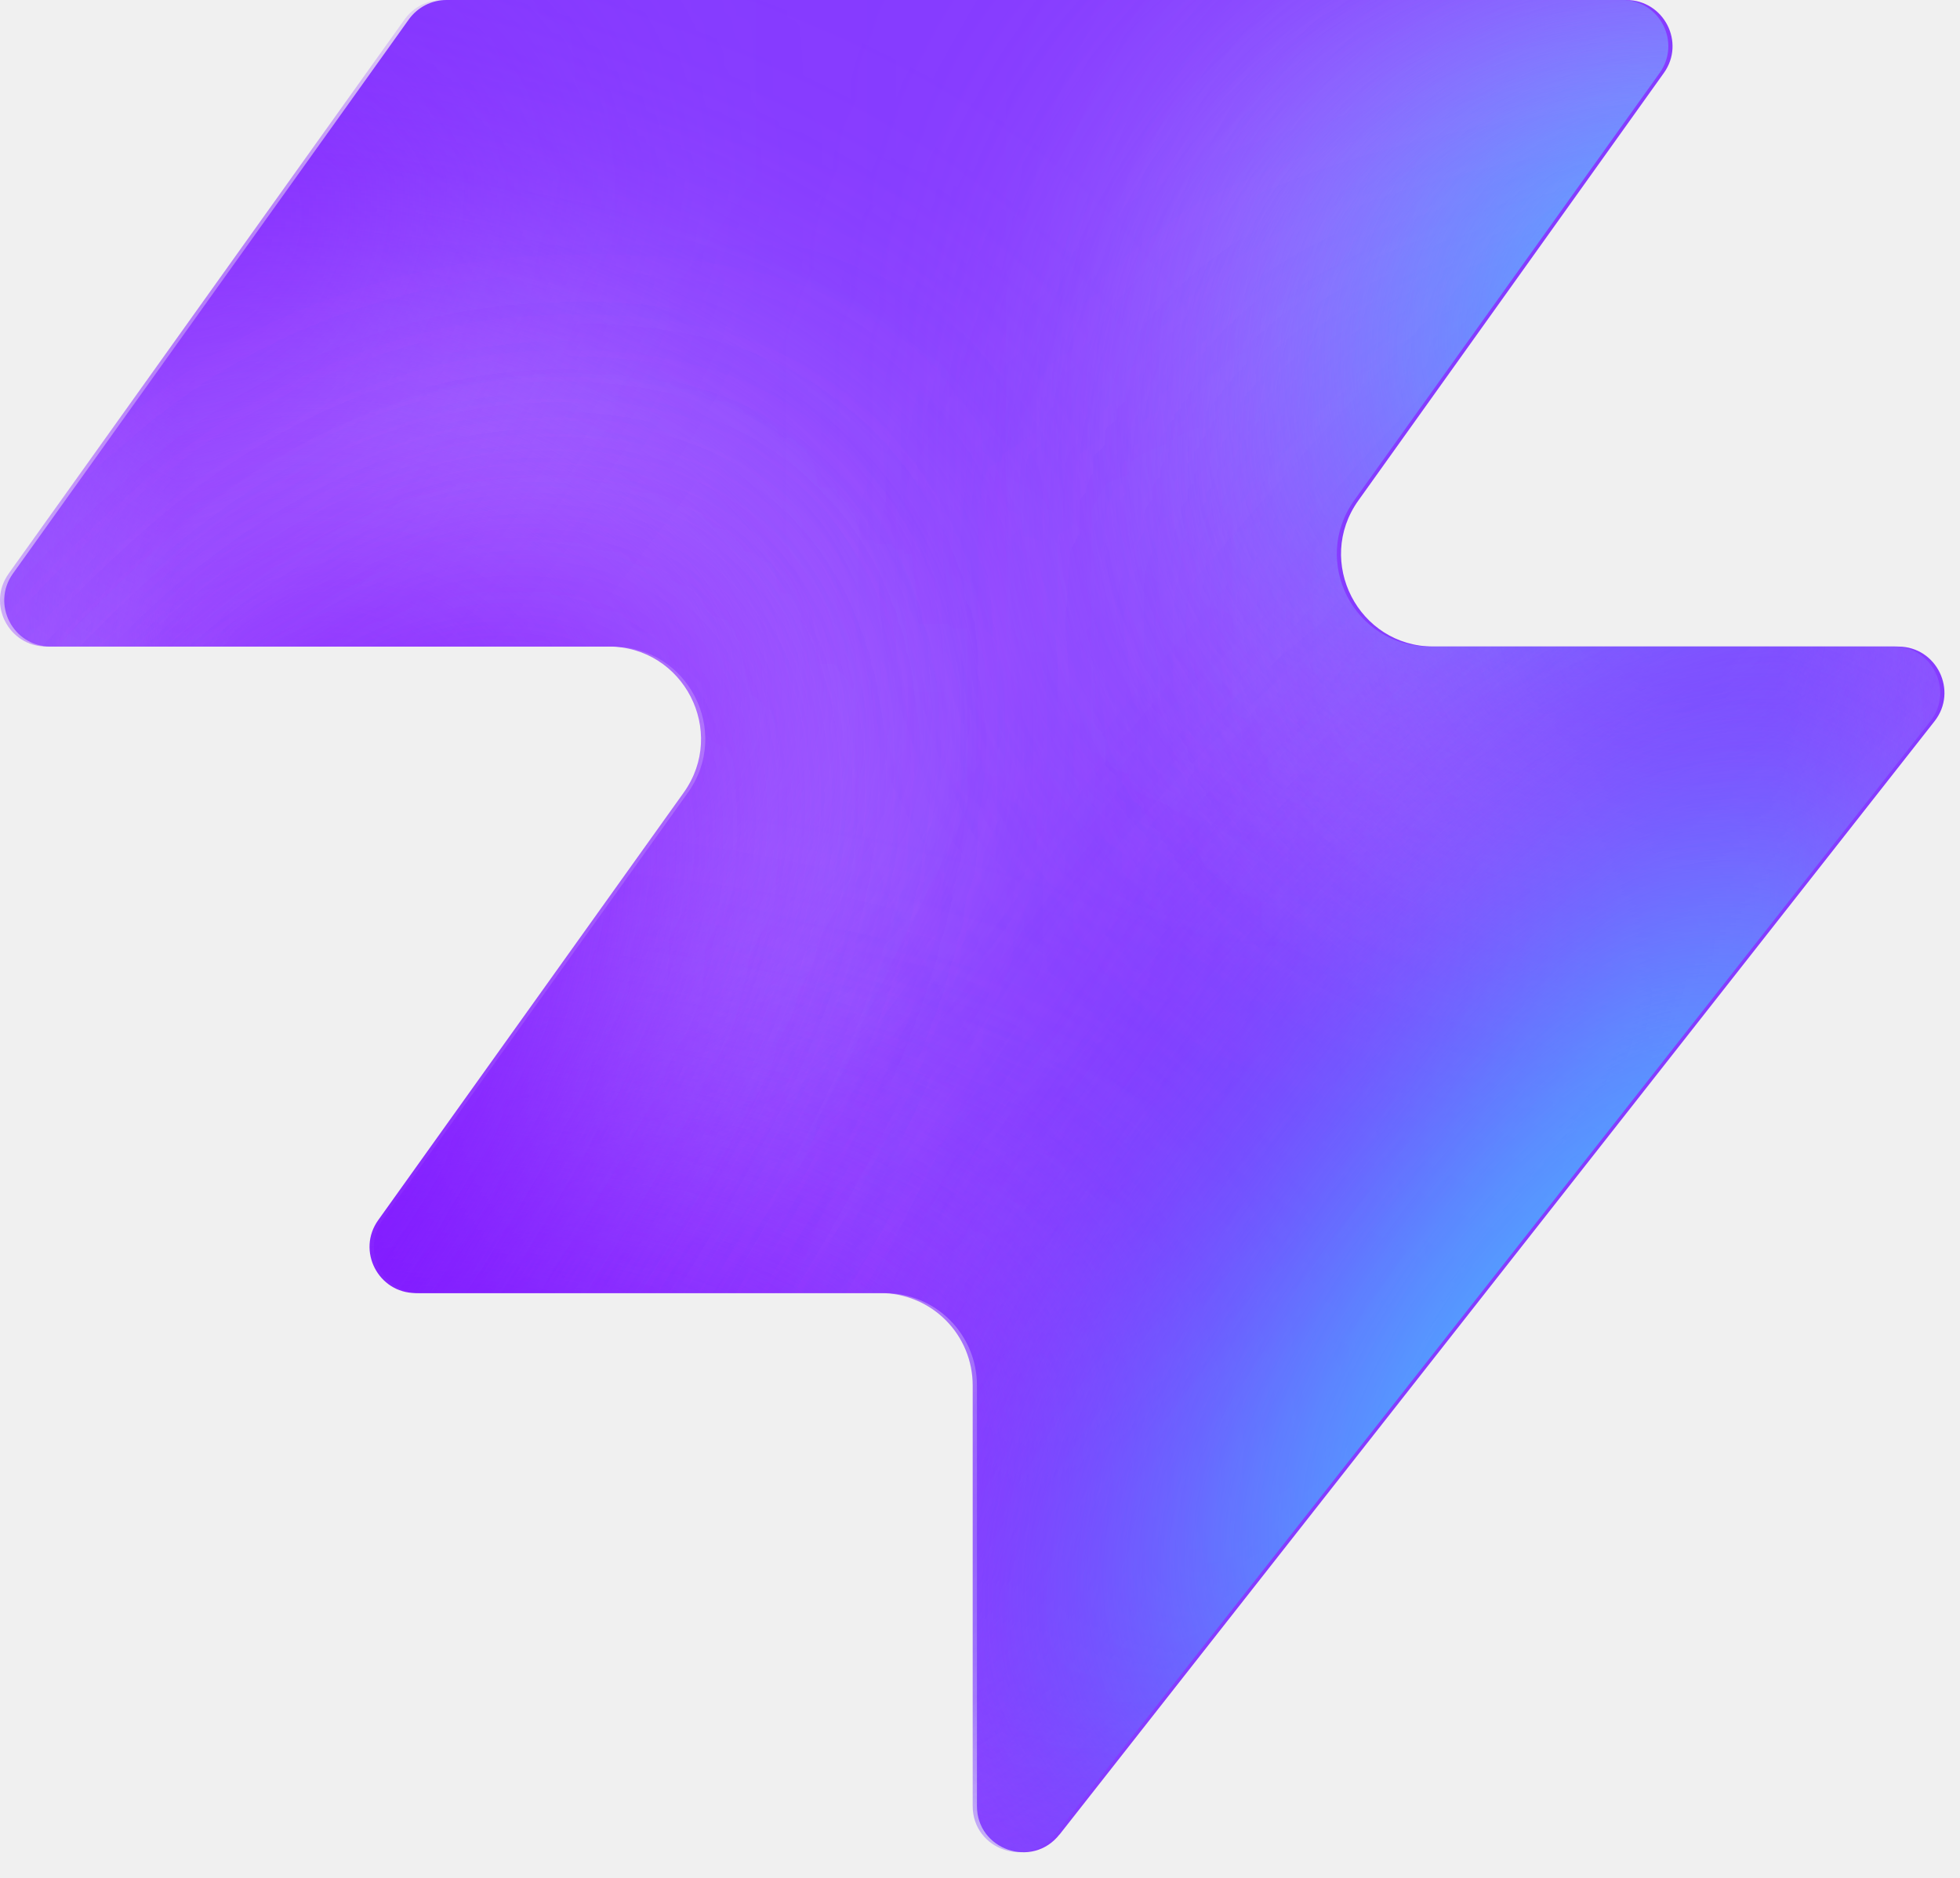
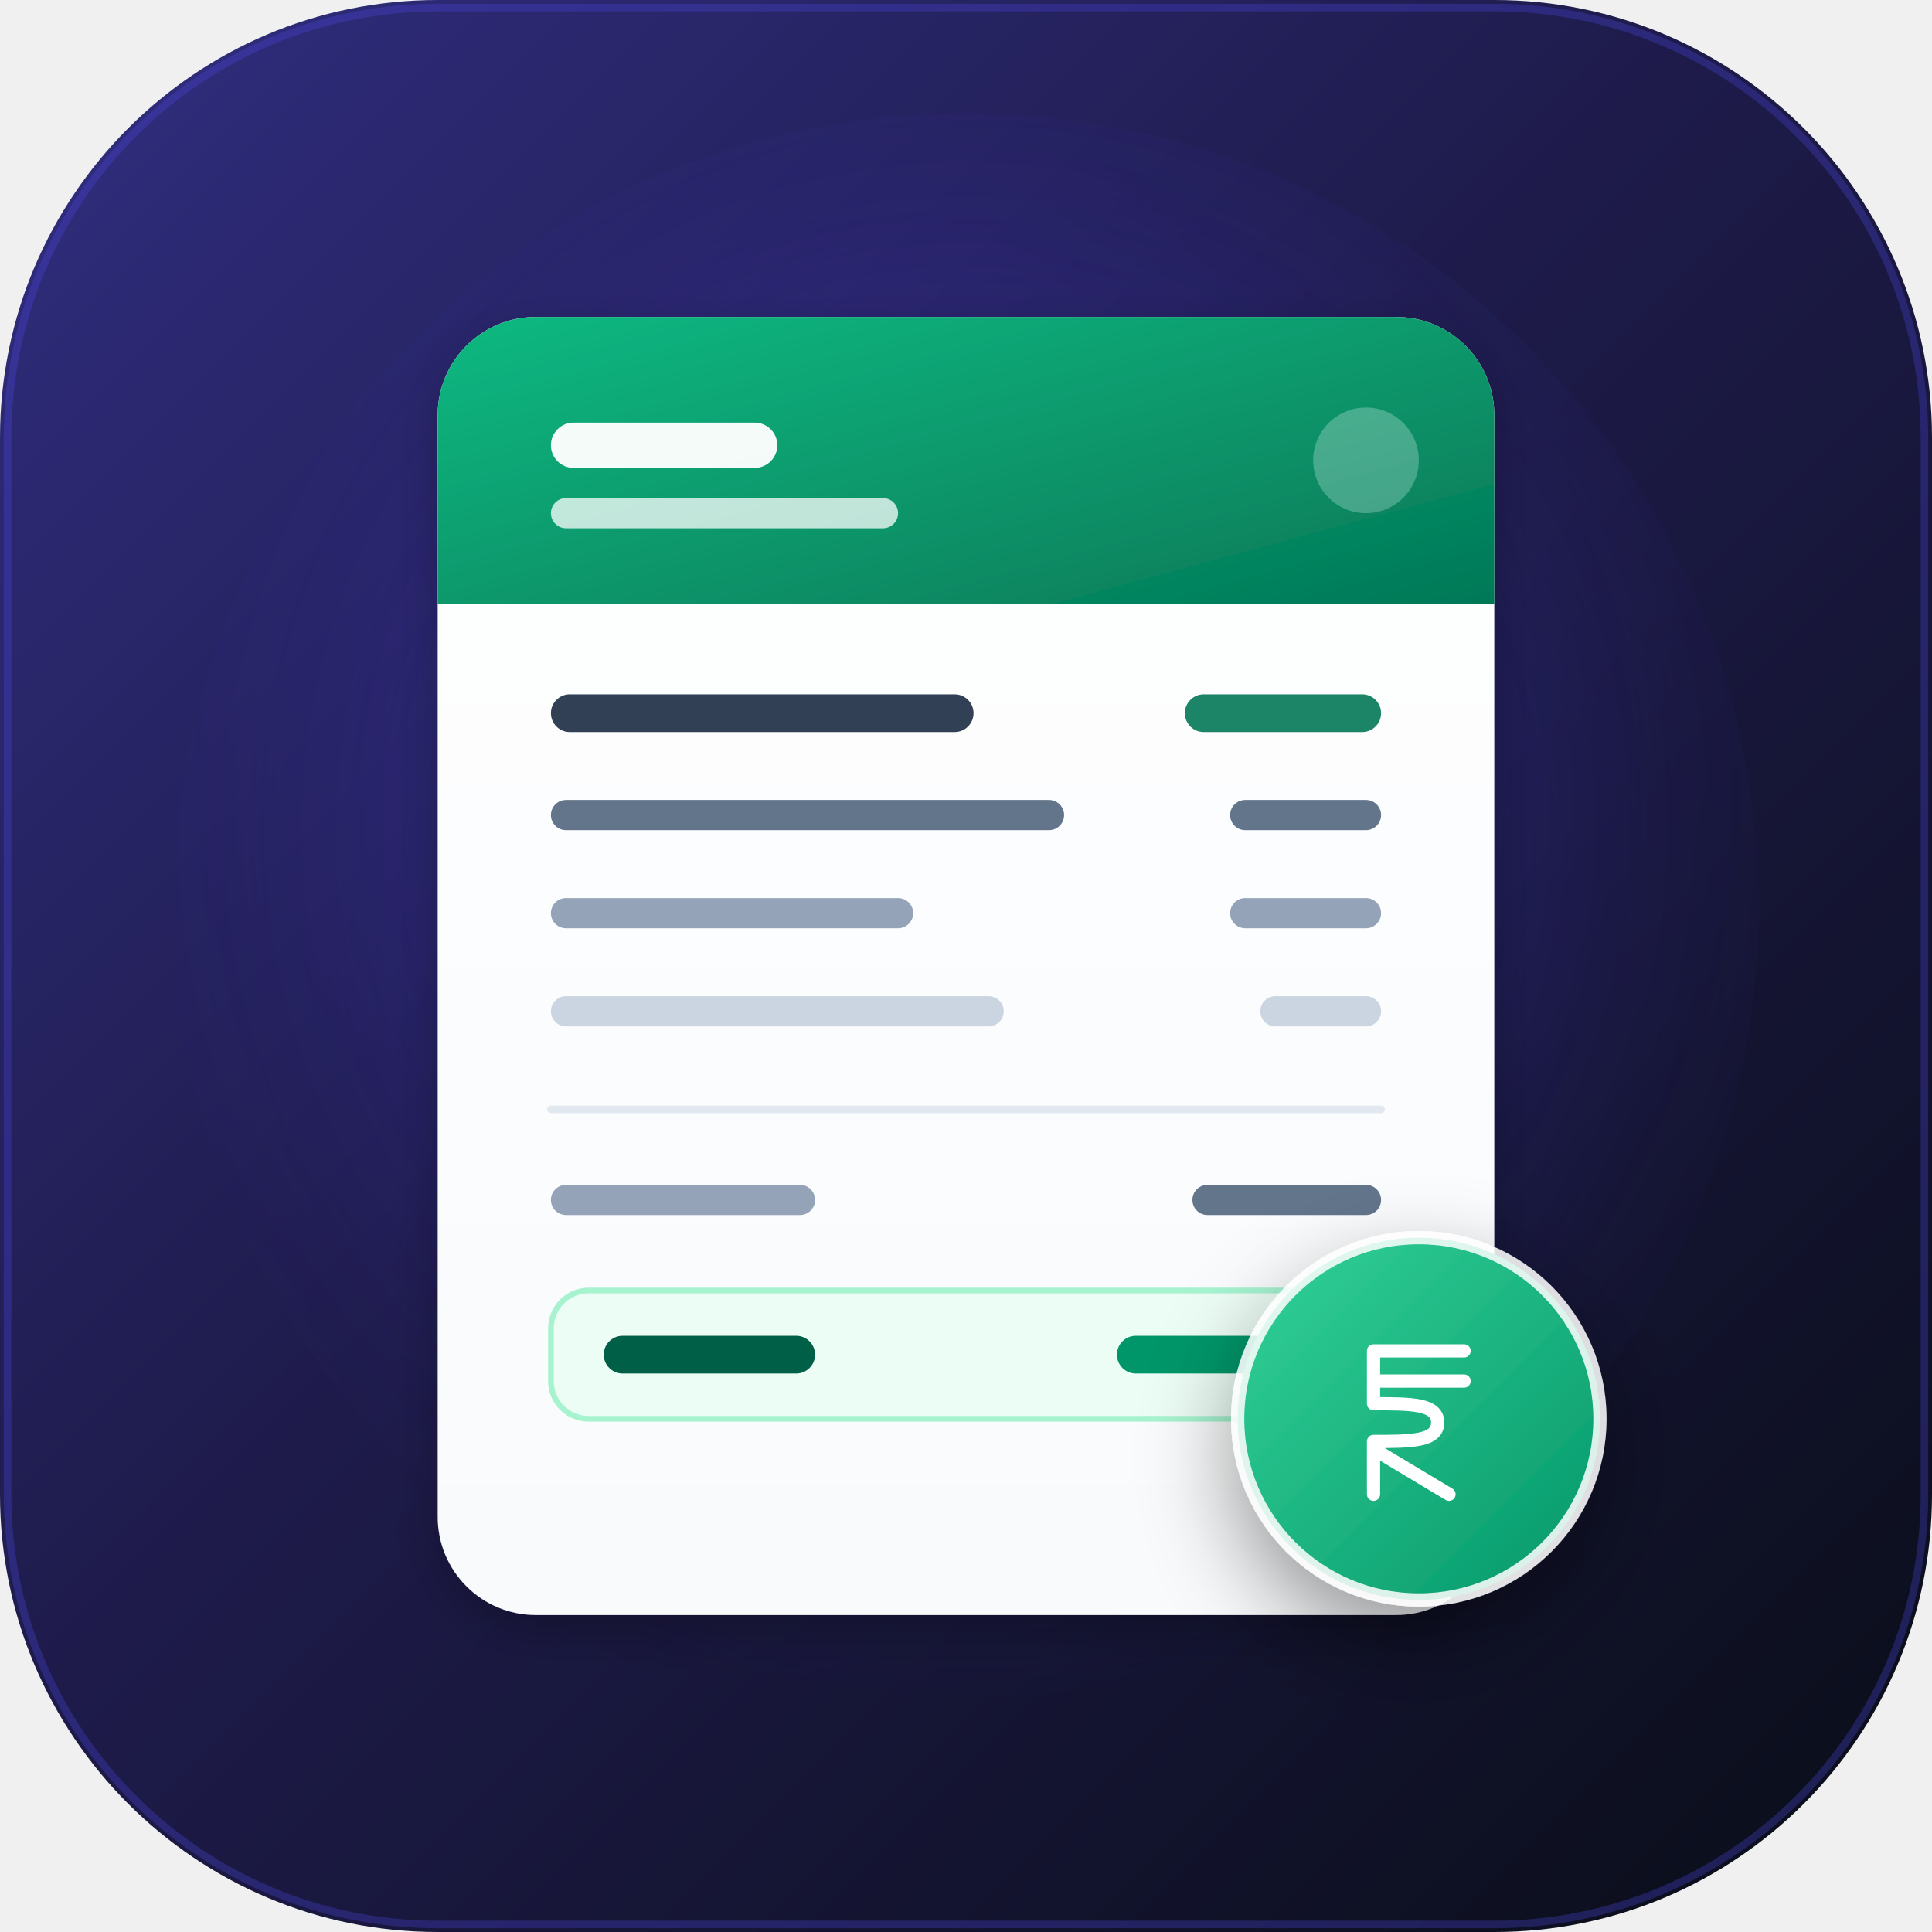
- <svg xmlns="http://www.w3.org/2000/svg" width="48" height="46" fill="none" viewBox="0 0 48 46">
-   <path fill="#863bff" d="M25.946 44.938c-.664.845-2.021.375-2.021-.698V33.937a2.26 2.26 0 0 0-2.262-2.262H10.287c-.92 0-1.456-1.04-.92-1.788l7.48-10.471c1.07-1.497 0-3.578-1.842-3.578H1.237c-.92 0-1.456-1.04-.92-1.788L10.013.474c.214-.297.556-.474.92-.474h28.894c.92 0 1.456 1.04.92 1.788l-7.48 10.471c-1.07 1.498 0 3.579 1.842 3.579h11.377c.943 0 1.473 1.088.89 1.83L25.947 44.94z" style="fill:#863bff;fill:color(display-p3 .525 .23 1);fill-opacity:1" />
-   <mask id="a" width="48" height="46" x="0" y="0" maskUnits="userSpaceOnUse" style="mask-type:alpha">
-     <path fill="#000" d="M25.842 44.938c-.664.844-2.021.375-2.021-.698V33.937a2.26 2.26 0 0 0-2.262-2.262H10.183c-.92 0-1.456-1.04-.92-1.788l7.48-10.471c1.07-1.498 0-3.579-1.842-3.579H1.133c-.92 0-1.456-1.04-.92-1.787L9.91.473c.214-.297.556-.474.92-.474h28.894c.92 0 1.456 1.04.92 1.788l-7.48 10.471c-1.07 1.498 0 3.578 1.842 3.578h11.377c.943 0 1.473 1.088.89 1.832L25.843 44.94z" style="fill:#000;fill-opacity:1" />
-   </mask>
-   <g mask="url(#a)">
-     <g filter="url(#b)">
-       <ellipse cx="5.508" cy="14.704" fill="#ede6ff" rx="5.508" ry="14.704" style="fill:#ede6ff;fill:color(display-p3 .927 .903 1);fill-opacity:1" transform="matrix(.00324 1 1 -.00324 -4.47 31.516)" />
-     </g>
-     <g filter="url(#c)">
-       <ellipse cx="10.399" cy="29.851" fill="#ede6ff" rx="10.399" ry="29.851" style="fill:#ede6ff;fill:color(display-p3 .927 .903 1);fill-opacity:1" transform="matrix(.00324 1 1 -.00324 -39.328 7.883)" />
-     </g>
-     <g filter="url(#d)">
-       <ellipse cx="5.508" cy="30.487" fill="#7e14ff" rx="5.508" ry="30.487" style="fill:#7e14ff;fill:color(display-p3 .492 .077 1);fill-opacity:1" transform="rotate(89.814 -25.913 -14.639)scale(1 -1)" />
-     </g>
-     <g filter="url(#e)">
-       <ellipse cx="5.508" cy="30.599" fill="#7e14ff" rx="5.508" ry="30.599" style="fill:#7e14ff;fill:color(display-p3 .492 .077 1);fill-opacity:1" transform="rotate(89.814 -32.644 -3.334)scale(1 -1)" />
-     </g>
-     <g filter="url(#f)">
-       <ellipse cx="5.508" cy="30.599" fill="#7e14ff" rx="5.508" ry="30.599" style="fill:#7e14ff;fill:color(display-p3 .492 .077 1);fill-opacity:1" transform="matrix(.00324 1 1 -.00324 -34.34 30.47)" />
-     </g>
-     <g filter="url(#g)">
-       <ellipse cx="14.072" cy="22.078" fill="#ede6ff" rx="14.072" ry="22.078" style="fill:#ede6ff;fill:color(display-p3 .927 .903 1);fill-opacity:1" transform="rotate(93.35 24.506 48.493)scale(-1 1)" />
-     </g>
-     <g filter="url(#h)">
-       <ellipse cx="3.47" cy="21.501" fill="#7e14ff" rx="3.47" ry="21.501" style="fill:#7e14ff;fill:color(display-p3 .492 .077 1);fill-opacity:1" transform="rotate(89.009 28.708 47.59)scale(-1 1)" />
-     </g>
-     <g filter="url(#i)">
-       <ellipse cx="3.47" cy="21.501" fill="#7e14ff" rx="3.47" ry="21.501" style="fill:#7e14ff;fill:color(display-p3 .492 .077 1);fill-opacity:1" transform="rotate(89.009 28.708 47.59)scale(-1 1)" />
-     </g>
-     <g filter="url(#j)">
-       <ellipse cx=".387" cy="8.972" fill="#7e14ff" rx="4.407" ry="29.108" style="fill:#7e14ff;fill:color(display-p3 .492 .077 1);fill-opacity:1" transform="rotate(39.51 .387 8.972)" />
-     </g>
-     <g filter="url(#k)">
-       <ellipse cx="47.523" cy="-6.092" fill="#7e14ff" rx="4.407" ry="29.108" style="fill:#7e14ff;fill:color(display-p3 .492 .077 1);fill-opacity:1" transform="rotate(37.892 47.523 -6.092)" />
-     </g>
-     <g filter="url(#l)">
-       <ellipse cx="41.412" cy="6.333" fill="#47bfff" rx="5.971" ry="9.665" style="fill:#47bfff;fill:color(display-p3 .28 .748 1);fill-opacity:1" transform="rotate(37.892 41.412 6.333)" />
-     </g>
-     <g filter="url(#m)">
-       <ellipse cx="-1.879" cy="38.332" fill="#7e14ff" rx="4.407" ry="29.108" style="fill:#7e14ff;fill:color(display-p3 .492 .077 1);fill-opacity:1" transform="rotate(37.892 -1.88 38.332)" />
-     </g>
-     <g filter="url(#n)">
-       <ellipse cx="-1.879" cy="38.332" fill="#7e14ff" rx="4.407" ry="29.108" style="fill:#7e14ff;fill:color(display-p3 .492 .077 1);fill-opacity:1" transform="rotate(37.892 -1.88 38.332)" />
-     </g>
-     <g filter="url(#o)">
-       <ellipse cx="35.651" cy="29.907" fill="#7e14ff" rx="4.407" ry="29.108" style="fill:#7e14ff;fill:color(display-p3 .492 .077 1);fill-opacity:1" transform="rotate(37.892 35.651 29.907)" />
-     </g>
-     <g filter="url(#p)">
-       <ellipse cx="38.418" cy="32.4" fill="#47bfff" rx="5.971" ry="15.297" style="fill:#47bfff;fill:color(display-p3 .28 .748 1);fill-opacity:1" transform="rotate(37.892 38.418 32.4)" />
-     </g>
-   </g>
+ <svg xmlns="http://www.w3.org/2000/svg" viewBox="0 0 512 512" width="100%" height="100%">
  <defs>
-     <filter id="b" width="60.045" height="41.654" x="-19.77" y="16.149" color-interpolation-filters="sRGB" filterUnits="userSpaceOnUse">
-       <feFlood flood-opacity="0" result="BackgroundImageFix" />
-       <feBlend in="SourceGraphic" in2="BackgroundImageFix" result="shape" />
-       <feGaussianBlur result="effect1_foregroundBlur_2002_17158" stdDeviation="7.659" />
+     <linearGradient id="bg-grad" x1="0%" y1="0%" x2="100%" y2="100%">
+       <stop offset="0%" stop-color="#312e81" />
+       <stop offset="45%" stop-color="#1e1b4b" />
+       <stop offset="100%" stop-color="#090d16" />
+     </linearGradient>
+     <radialGradient id="glow" cx="50%" cy="45%" r="60%">
+       <stop offset="0%" stop-color="#6366f1" stop-opacity="0.45" />
+       <stop offset="60%" stop-color="#4338ca" stop-opacity="0.15" />
+       <stop offset="100%" stop-color="#1e1b4b" stop-opacity="0" />
+     </radialGradient>
+     <linearGradient id="doc-grad" x1="0%" y1="0%" x2="0%" y2="100%">
+       <stop offset="0%" stop-color="#ffffff" />
+       <stop offset="100%" stop-color="#f8fafc" />
+     </linearGradient>
+     <linearGradient id="banner-grad" x1="0%" y1="0%" x2="100%" y2="100%">
+       <stop offset="0%" stop-color="#10b981" />
+       <stop offset="100%" stop-color="#047857" />
+     </linearGradient>
+     <linearGradient id="badge-grad" x1="0%" y1="0%" x2="100%" y2="100%">
+       <stop offset="0%" stop-color="#34d399" />
+       <stop offset="100%" stop-color="#059669" />
+     </linearGradient>
+     <filter id="shadow-card" x="-20%" y="-20%" width="140%" height="140%">
+       <feDropShadow dx="0" dy="16" stdDeviation="20" flood-color="#000000" flood-opacity="0.45" />
+       <feDropShadow dx="0" dy="4" stdDeviation="6" flood-color="#000000" flood-opacity="0.25" />
    </filter>
-     <filter id="c" width="90.34" height="51.437" x="-54.613" y="-7.533" color-interpolation-filters="sRGB" filterUnits="userSpaceOnUse">
-       <feFlood flood-opacity="0" result="BackgroundImageFix" />
-       <feBlend in="SourceGraphic" in2="BackgroundImageFix" result="shape" />
-       <feGaussianBlur result="effect1_foregroundBlur_2002_17158" stdDeviation="7.659" />
-     </filter>
-     <filter id="d" width="79.355" height="29.4" x="-49.64" y="2.03" color-interpolation-filters="sRGB" filterUnits="userSpaceOnUse">
-       <feFlood flood-opacity="0" result="BackgroundImageFix" />
-       <feBlend in="SourceGraphic" in2="BackgroundImageFix" result="shape" />
-       <feGaussianBlur result="effect1_foregroundBlur_2002_17158" stdDeviation="4.596" />
-     </filter>
-     <filter id="e" width="79.579" height="29.4" x="-45.045" y="20.029" color-interpolation-filters="sRGB" filterUnits="userSpaceOnUse">
-       <feFlood flood-opacity="0" result="BackgroundImageFix" />
-       <feBlend in="SourceGraphic" in2="BackgroundImageFix" result="shape" />
-       <feGaussianBlur result="effect1_foregroundBlur_2002_17158" stdDeviation="4.596" />
-     </filter>
-     <filter id="f" width="79.579" height="29.4" x="-43.513" y="21.178" color-interpolation-filters="sRGB" filterUnits="userSpaceOnUse">
-       <feFlood flood-opacity="0" result="BackgroundImageFix" />
-       <feBlend in="SourceGraphic" in2="BackgroundImageFix" result="shape" />
-       <feGaussianBlur result="effect1_foregroundBlur_2002_17158" stdDeviation="4.596" />
-     </filter>
-     <filter id="g" width="74.749" height="58.852" x="15.756" y="-17.901" color-interpolation-filters="sRGB" filterUnits="userSpaceOnUse">
-       <feFlood flood-opacity="0" result="BackgroundImageFix" />
-       <feBlend in="SourceGraphic" in2="BackgroundImageFix" result="shape" />
-       <feGaussianBlur result="effect1_foregroundBlur_2002_17158" stdDeviation="7.659" />
-     </filter>
-     <filter id="h" width="61.377" height="25.362" x="23.548" y="2.284" color-interpolation-filters="sRGB" filterUnits="userSpaceOnUse">
-       <feFlood flood-opacity="0" result="BackgroundImageFix" />
-       <feBlend in="SourceGraphic" in2="BackgroundImageFix" result="shape" />
-       <feGaussianBlur result="effect1_foregroundBlur_2002_17158" stdDeviation="4.596" />
-     </filter>
-     <filter id="i" width="61.377" height="25.362" x="23.548" y="2.284" color-interpolation-filters="sRGB" filterUnits="userSpaceOnUse">
-       <feFlood flood-opacity="0" result="BackgroundImageFix" />
-       <feBlend in="SourceGraphic" in2="BackgroundImageFix" result="shape" />
-       <feGaussianBlur result="effect1_foregroundBlur_2002_17158" stdDeviation="4.596" />
-     </filter>
-     <filter id="j" width="56.045" height="63.649" x="-27.636" y="-22.853" color-interpolation-filters="sRGB" filterUnits="userSpaceOnUse">
-       <feFlood flood-opacity="0" result="BackgroundImageFix" />
-       <feBlend in="SourceGraphic" in2="BackgroundImageFix" result="shape" />
-       <feGaussianBlur result="effect1_foregroundBlur_2002_17158" stdDeviation="4.596" />
-     </filter>
-     <filter id="k" width="54.814" height="64.646" x="20.116" y="-38.415" color-interpolation-filters="sRGB" filterUnits="userSpaceOnUse">
-       <feFlood flood-opacity="0" result="BackgroundImageFix" />
-       <feBlend in="SourceGraphic" in2="BackgroundImageFix" result="shape" />
-       <feGaussianBlur result="effect1_foregroundBlur_2002_17158" stdDeviation="4.596" />
-     </filter>
-     <filter id="l" width="33.541" height="35.313" x="24.641" y="-11.323" color-interpolation-filters="sRGB" filterUnits="userSpaceOnUse">
-       <feFlood flood-opacity="0" result="BackgroundImageFix" />
-       <feBlend in="SourceGraphic" in2="BackgroundImageFix" result="shape" />
-       <feGaussianBlur result="effect1_foregroundBlur_2002_17158" stdDeviation="4.596" />
-     </filter>
-     <filter id="m" width="54.814" height="64.646" x="-29.286" y="6.009" color-interpolation-filters="sRGB" filterUnits="userSpaceOnUse">
-       <feFlood flood-opacity="0" result="BackgroundImageFix" />
-       <feBlend in="SourceGraphic" in2="BackgroundImageFix" result="shape" />
-       <feGaussianBlur result="effect1_foregroundBlur_2002_17158" stdDeviation="4.596" />
-     </filter>
-     <filter id="n" width="54.814" height="64.646" x="-29.286" y="6.009" color-interpolation-filters="sRGB" filterUnits="userSpaceOnUse">
-       <feFlood flood-opacity="0" result="BackgroundImageFix" />
-       <feBlend in="SourceGraphic" in2="BackgroundImageFix" result="shape" />
-       <feGaussianBlur result="effect1_foregroundBlur_2002_17158" stdDeviation="4.596" />
-     </filter>
-     <filter id="o" width="54.814" height="64.646" x="8.244" y="-2.416" color-interpolation-filters="sRGB" filterUnits="userSpaceOnUse">
-       <feFlood flood-opacity="0" result="BackgroundImageFix" />
-       <feBlend in="SourceGraphic" in2="BackgroundImageFix" result="shape" />
-       <feGaussianBlur result="effect1_foregroundBlur_2002_17158" stdDeviation="4.596" />
-     </filter>
-     <filter id="p" width="39.409" height="43.623" x="18.713" y="10.588" color-interpolation-filters="sRGB" filterUnits="userSpaceOnUse">
-       <feFlood flood-opacity="0" result="BackgroundImageFix" />
-       <feBlend in="SourceGraphic" in2="BackgroundImageFix" result="shape" />
-       <feGaussianBlur result="effect1_foregroundBlur_2002_17158" stdDeviation="4.596" />
+     <filter id="shadow-badge" x="-30%" y="-30%" width="160%" height="160%">
+       <feDropShadow dx="0" dy="10" stdDeviation="12" flood-color="#000000" flood-opacity="0.4" />
    </filter>
  </defs>
+   <rect width="512" height="512" rx="116" fill="url(#bg-grad)" />
+   <rect width="508" height="508" x="2" y="2" rx="114" fill="none" stroke="#4f46e5" stroke-width="2" stroke-opacity="0.3" />
+   <circle cx="256" cy="240" r="210" fill="url(#glow)" />
+   <g filter="url(#shadow-card)">
+     <rect x="116" y="84" width="280" height="344" rx="26" fill="url(#doc-grad)" />
+     <path d="M 116 110 A 26 26 0 0 1 142 84 L 370 84 A 26 26 0 0 1 396 110 L 396 160 L 116 160 Z" fill="url(#banner-grad)" />
+     <rect x="146" y="112" width="60" height="12" rx="6" fill="#ffffff" fill-opacity="0.95" />
+     <rect x="146" y="132" width="92" height="8" rx="4" fill="#ffffff" fill-opacity="0.75" />
+     <circle cx="362" cy="122" r="14" fill="#ffffff" fill-opacity="0.25" />
+     <rect x="146" y="184" width="112" height="10" rx="5" fill="#334155" />
+     <rect x="314" y="184" width="52" height="10" rx="5" fill="#047857" fill-opacity="0.9" />
+     <rect x="146" y="212" width="136" height="8" rx="4" fill="#64748b" />
+     <rect x="326" y="212" width="40" height="8" rx="4" fill="#64748b" />
+     <rect x="146" y="238" width="96" height="8" rx="4" fill="#94a3b8" />
+     <rect x="326" y="238" width="40" height="8" rx="4" fill="#94a3b8" />
+     <rect x="146" y="264" width="120" height="8" rx="4" fill="#cbd5e1" />
+     <rect x="334" y="264" width="32" height="8" rx="4" fill="#cbd5e1" />
+     <line x1="146" y1="294" x2="366" y2="294" stroke="#e2e8f0" stroke-width="2" stroke-linecap="round" />
+     <rect x="146" y="314" width="70" height="8" rx="4" fill="#94a3b8" />
+     <rect x="316" y="314" width="50" height="8" rx="4" fill="#64748b" />
+     <rect x="146" y="342" width="220" height="34" rx="10" fill="#ecfdf5" stroke="#a7f3d0" stroke-width="1.5" />
+     <rect x="160" y="354" width="56" height="10" rx="5" fill="#065f46" />
+     <rect x="296" y="354" width="58" height="10" rx="5" fill="#059669" />
+   </g>
+   <g filter="url(#shadow-badge)">
+     <circle cx="376" cy="376" r="48" fill="url(#badge-grad)" />
+     <circle cx="376" cy="376" r="48" fill="none" stroke="#ffffff" stroke-width="3.5" stroke-opacity="0.85" />
+     <path d="M 364 358 L 388 358 M 364 366 L 388 366 M 364 358 L 364 372 C 374 372 381 372 381 377 C 381 382 374 382 364 382 L 364 384 L 384 396 M 364 382 L 364 396" fill="none" stroke="#ffffff" stroke-width="3.5" stroke-linecap="round" stroke-linejoin="round" />
+   </g>
</svg>
